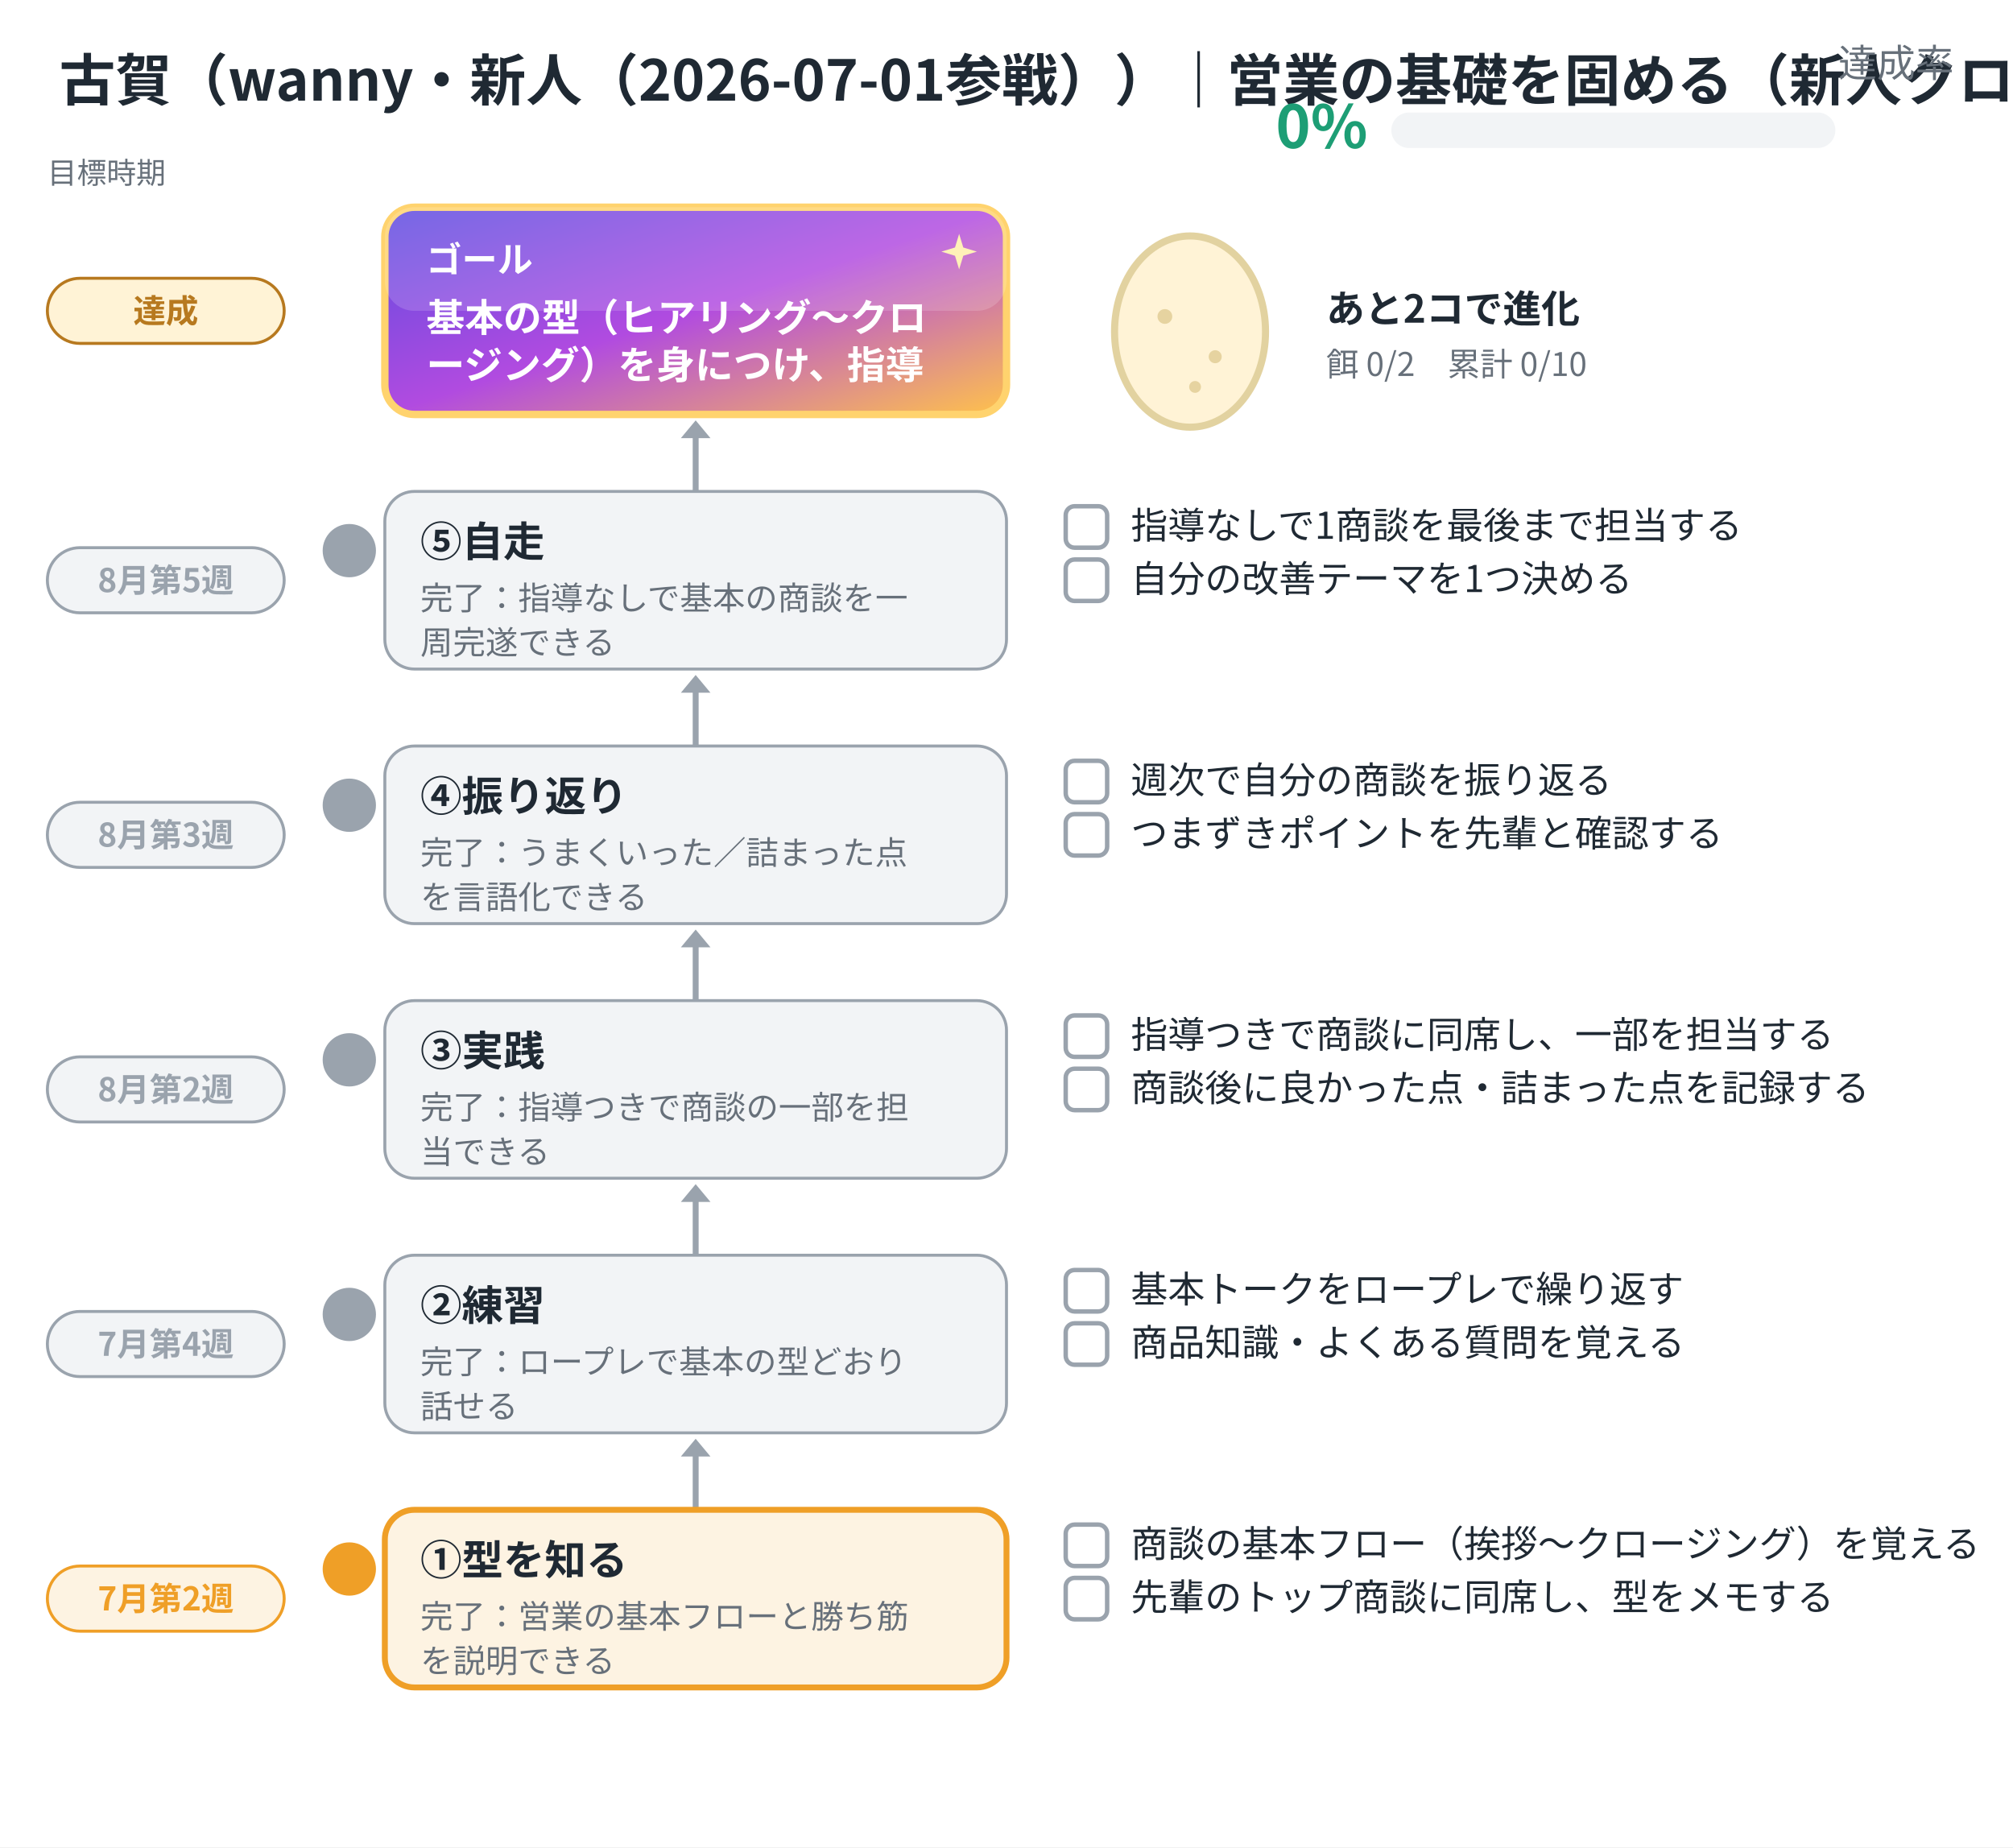
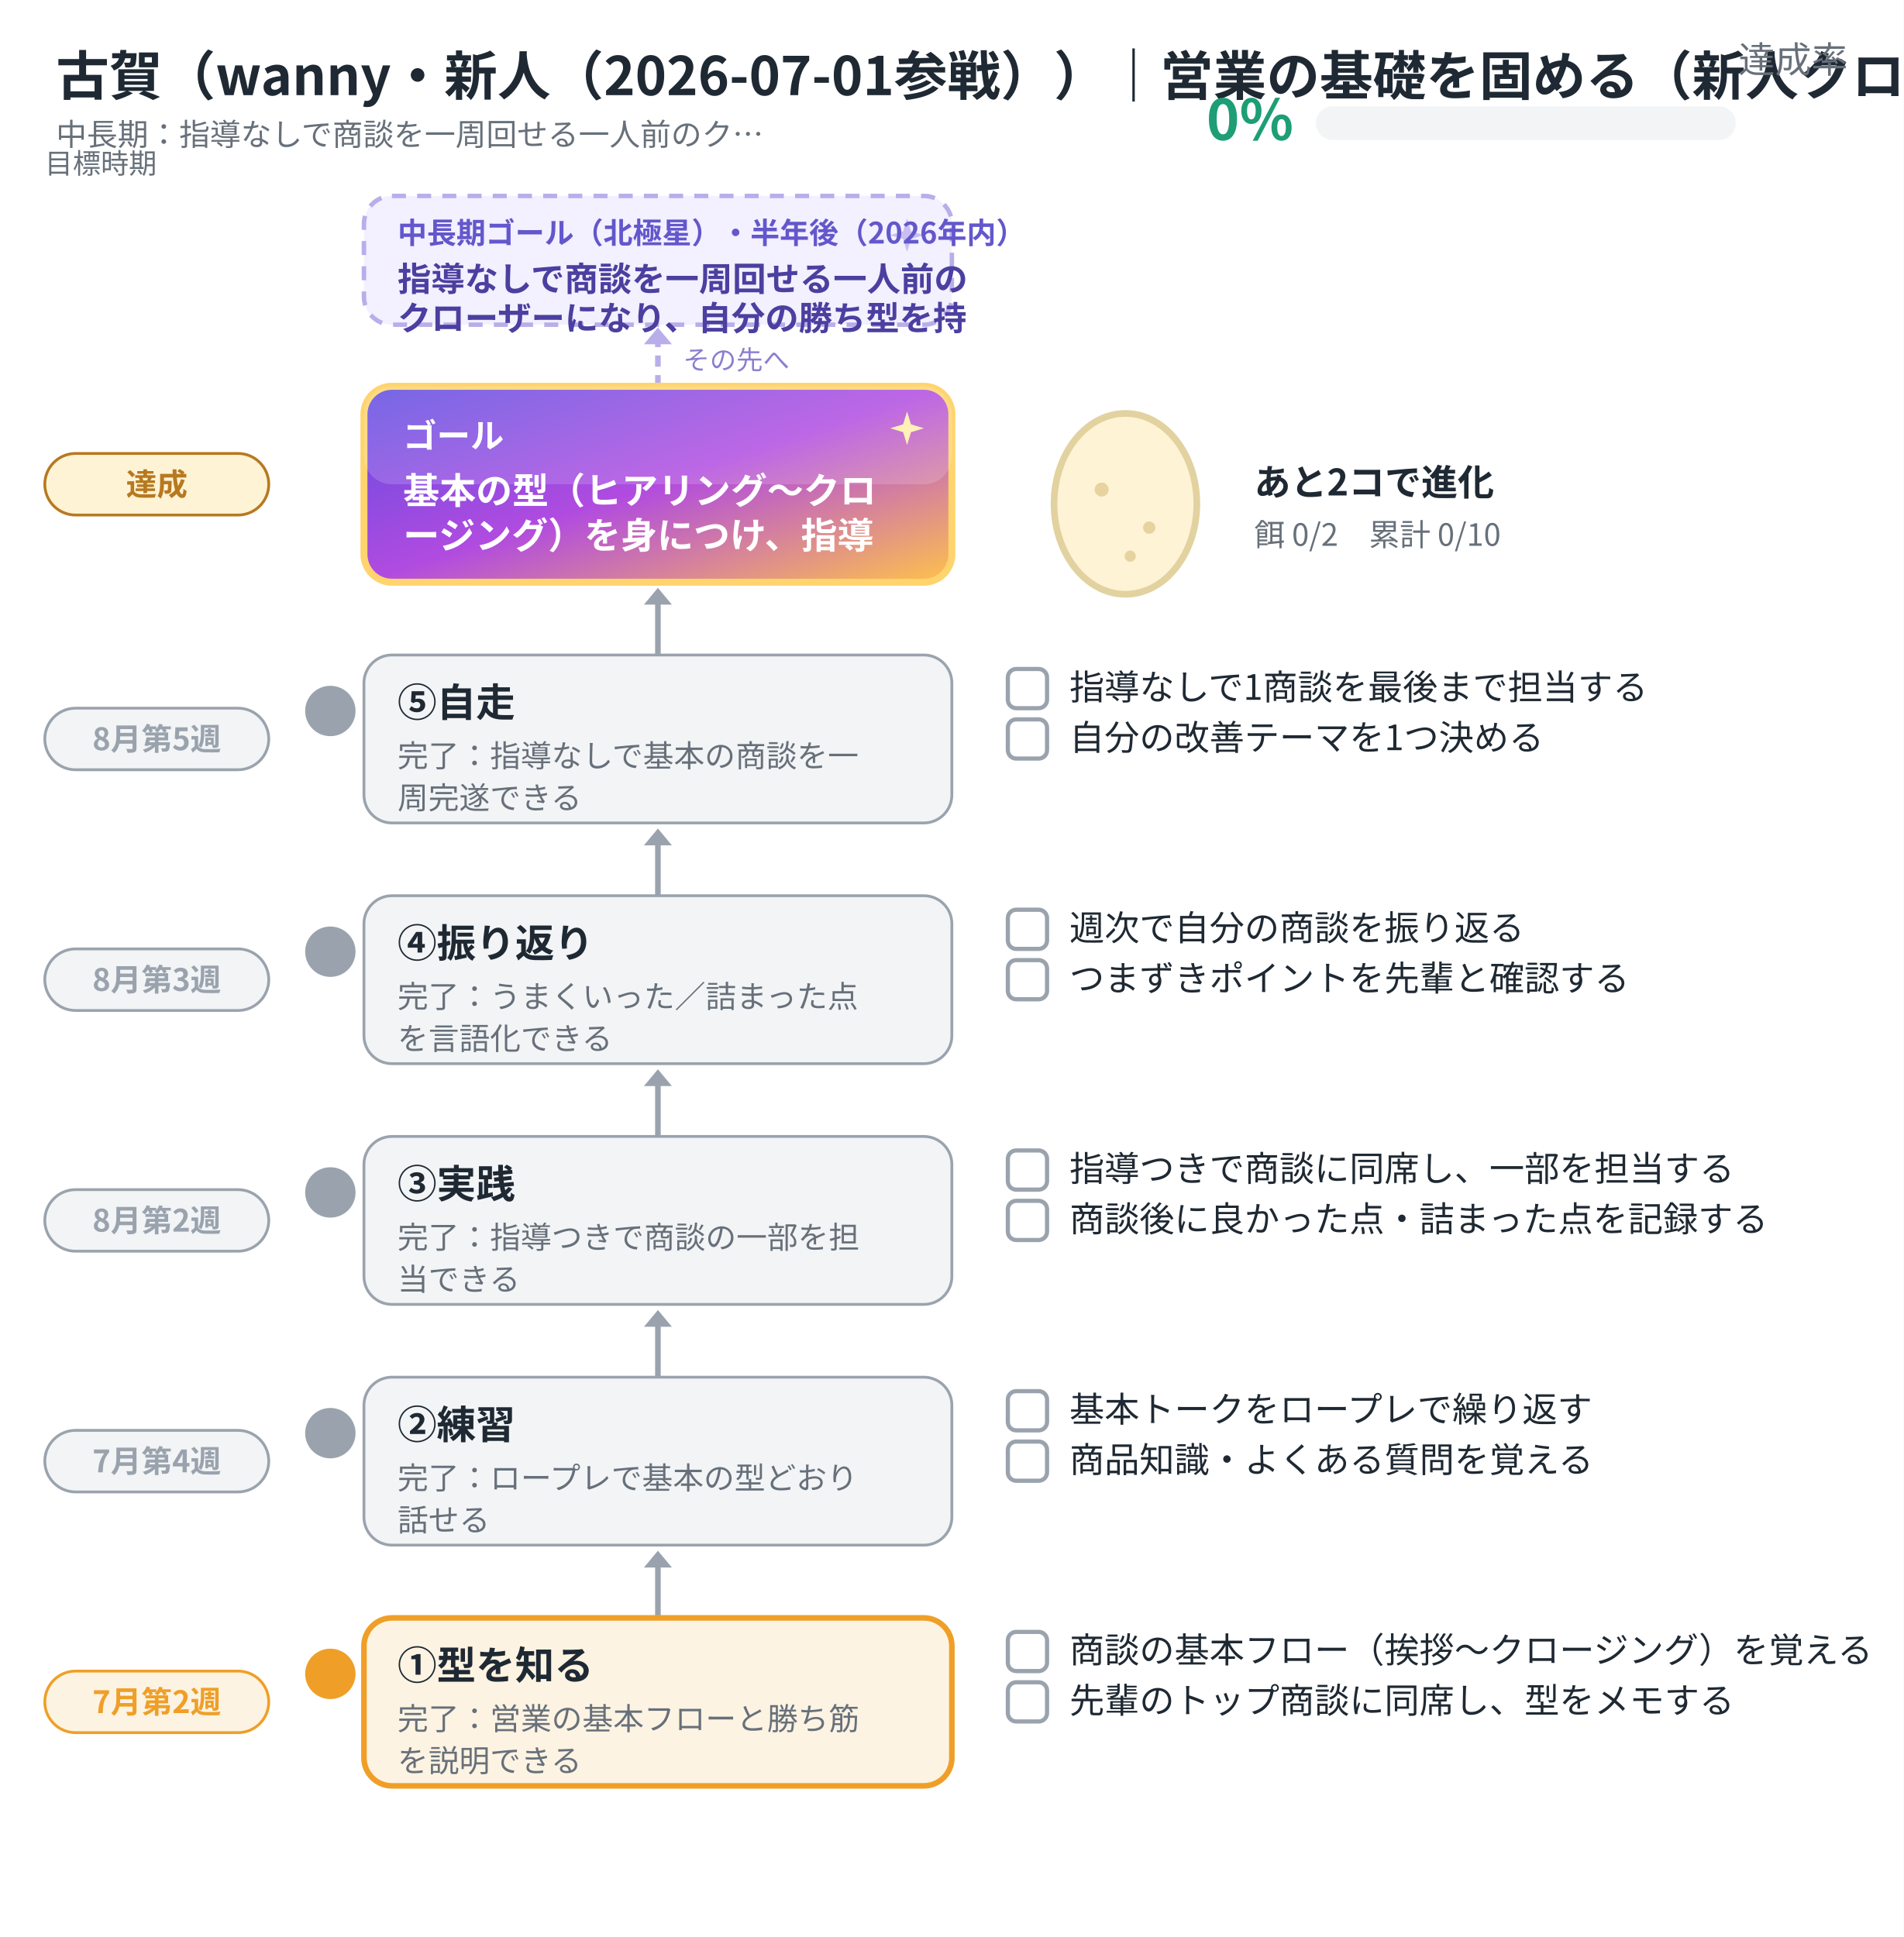
- <svg xmlns="http://www.w3.org/2000/svg" viewBox="0 0 680 624" font-family="Hiragino Sans, 'Noto Sans CJK JP', 'Yu Gothic', sans-serif" width="680" height="624">
+ <svg xmlns="http://www.w3.org/2000/svg" viewBox="0 0 680 692" font-family="Hiragino Sans, 'Noto Sans CJK JP', 'Yu Gothic', sans-serif" width="680" height="692">
  <defs>
    <linearGradient id="goalGrad" x1="0" y1="0" x2="1" y2="1">
      <stop offset="0" stop-color="#5B4BE0" />
      <stop offset="0.5" stop-color="#B14BE0" />
      <stop offset="1" stop-color="#FFC24B" />
    </linearGradient>
    <linearGradient id="phx" x1="0" y1="0" x2="0" y2="1">
      <stop offset="0" stop-color="#FFE259" />
      <stop offset="0.5" stop-color="#FF9A00" />
      <stop offset="1" stop-color="#FF3D00" />
    </linearGradient>
    <linearGradient id="phx2" x1="0" y1="0" x2="0" y2="1">
      <stop offset="0" stop-color="#FFF0A0" />
      <stop offset="1" stop-color="#FF7A00" />
    </linearGradient>
    <linearGradient id="hen" x1="0" y1="0" x2="1" y2="1">
      <stop offset="0" stop-color="#37C9B0" />
      <stop offset="0.6" stop-color="#3DA0E8" />
      <stop offset="1" stop-color="#7A5BE0" />
    </linearGradient>
    <linearGradient id="pcock" x1="0" y1="0" x2="0" y2="1">
      <stop offset="0" stop-color="#2BD0C0" />
      <stop offset="0.55" stop-color="#2E8FD0" />
      <stop offset="1" stop-color="#2E4BB0" />
    </linearGradient>
    <linearGradient id="gold" x1="0" y1="0" x2="0" y2="1">
      <stop offset="0" stop-color="#FFF0A8" />
      <stop offset="0.5" stop-color="#F2C230" />
      <stop offset="1" stop-color="#C8901A" />
    </linearGradient>
  </defs>
-   <rect x="0" y="0" width="680" height="624" fill="#FFFFFF" />
+   <rect x="0" y="0" width="680" height="692" fill="#FFFFFF" />
  <text x="20" y="34" font-size="19" font-weight="700" fill="#1F2933">古賀（wanny・新人（2026-07-01参戦））｜営業の基礎を固める（新人クローザー）</text>
+   <text x="20" y="52" font-size="11" fill="#67707A">中長期：指導なしで商談を一周回せる一人前のク…</text>
  <text x="660" y="26" text-anchor="end" font-size="13" fill="#67707A">達成率</text>
  <text x="462" y="50" text-anchor="end" font-size="20" font-weight="700" fill="#1D9E75">0%</text>
  <rect x="470" y="38" width="150" height="12" rx="6" fill="#F2F4F6" />
  <rect x="470" y="38" width="0" height="12" rx="6" fill="#1D9E75" />
-   <rect x="130" y="70" width="210" height="70" rx="10" fill="url(#goalGrad)" stroke="#FFD36E" stroke-width="2.5" />
-   <rect x="130" y="70" width="210" height="35.0" rx="10" fill="#FFFFFF" opacity="0.16" />
-   <text x="144" y="92" font-size="12" font-weight="700" fill="#FFFFFF">ゴール</text>
-   <polygon points="324.0,79.0 325.4,83.6 330.0,85.0 325.4,86.4 324.0,91.0 322.6,86.4 318.0,85.0 322.6,83.6" fill="#FFF1B8" />
-   <text x="144" y="112" font-size="13" font-weight="600" fill="#FFFFFF">基本の型（ヒアリング〜クロ</text>
-   <text x="144" y="128" font-size="13" font-weight="600" fill="#FFFFFF">ージング）を身につけ、指導</text>
-   <rect x="16" y="94.0" width="80" height="22" rx="11" fill="#FFF3D6" stroke="#B7791F" stroke-width="1" />
-   <text x="56.0" y="109.0" text-anchor="middle" font-size="11" font-weight="700" fill="#B7791F">達成</text>
-   <ellipse cx="402.0" cy="112.0" rx="25.5" ry="32.3" fill="#FFF3D6" />
-   <ellipse cx="402.0" cy="112.0" rx="25.5" ry="32.3" fill="none" stroke="#E2D2A0" stroke-width="2.4" />
-   <circle cx="393.5" cy="106.9" r="2.5" fill="#E6D3A0" />
-   <circle cx="410.5" cy="120.5" r="2.2" fill="#E6D3A0" />
-   <circle cx="403.7" cy="130.7" r="2.0" fill="#E6D3A0" />
-   <text x="448" y="109" font-size="13" font-weight="700" fill="#1F2933">あと2コで進化</text>
-   <text x="448" y="127" font-size="11" fill="#67707A">餌 0/2　累計 0/10</text>
+   <rect x="130" y="70" width="210" height="46" rx="10" fill="#F3F0FF" stroke="#B9AEEA" stroke-width="1.6" stroke-dasharray="5 4" />
+   <polygon points="324.0,78.0 325.4,82.6 330.0,84.0 325.4,85.4 324.0,90.0 322.6,85.4 318.0,84.0 322.6,82.6" fill="#C9BEF2" />
+   <text x="142" y="87" font-size="10.5" font-weight="700" fill="#6357CC">中長期ゴール（北極星）・半年後（2026年内）</text>
+   <text x="142" y="104" font-size="12" font-weight="600" fill="#4B3FA0">指導なしで商談を一周回せる一人前の</text>
+   <text x="142" y="118" font-size="12" font-weight="600" fill="#4B3FA0">クローザーになり、自分の勝ち型を持</text>
+   <line x1="235.0" y1="138" x2="235.0" y2="121" stroke="#B9AEEA" stroke-width="2" stroke-dasharray="4 3" />
+   <path d="M230.0,123 L235.0,117 L240.0,123 Z" fill="#B9AEEA" />
+   <text x="244.0" y="132" font-size="9.5" fill="#8A7FD0">その先へ</text>
+   <rect x="130" y="138" width="210" height="70" rx="10" fill="url(#goalGrad)" stroke="#FFD36E" stroke-width="2.5" />
+   <rect x="130" y="138" width="210" height="35.0" rx="10" fill="#FFFFFF" opacity="0.16" />
+   <text x="144" y="160" font-size="12" font-weight="700" fill="#FFFFFF">ゴール</text>
+   <polygon points="324.0,147.0 325.4,151.6 330.0,153.0 325.4,154.4 324.0,159.0 322.6,154.4 318.0,153.0 322.6,151.6" fill="#FFF1B8" />
+   <text x="144" y="180" font-size="13" font-weight="600" fill="#FFFFFF">基本の型（ヒアリング〜クロ</text>
+   <text x="144" y="196" font-size="13" font-weight="600" fill="#FFFFFF">ージング）を身につけ、指導</text>
+   <rect x="16" y="162.0" width="80" height="22" rx="11" fill="#FFF3D6" stroke="#B7791F" stroke-width="1" />
+   <text x="56.0" y="177.0" text-anchor="middle" font-size="11" font-weight="700" fill="#B7791F">達成</text>
+   <ellipse cx="402.0" cy="180.0" rx="25.5" ry="32.3" fill="#FFF3D6" />
+   <ellipse cx="402.0" cy="180.0" rx="25.5" ry="32.3" fill="none" stroke="#E2D2A0" stroke-width="2.4" />
+   <circle cx="393.5" cy="174.9" r="2.5" fill="#E6D3A0" />
+   <circle cx="410.5" cy="188.5" r="2.2" fill="#E6D3A0" />
+   <circle cx="403.7" cy="198.7" r="2.0" fill="#E6D3A0" />
+   <text x="448" y="177" font-size="13" font-weight="700" fill="#1F2933">あと2コで進化</text>
+   <text x="448" y="195" font-size="11" fill="#67707A">餌 0/2　累計 0/10</text>
  <text x="16" y="62" font-size="10" fill="#67707A">目標時期</text>
-   <line x1="235.0" y1="166" x2="235.0" y2="146" stroke="#9AA3AD" stroke-width="2" />
-   <path d="M230.0,148 L235.0,142 L240.0,148 Z" fill="#9AA3AD" />
-   <rect x="130" y="166" width="210" height="60" rx="10" fill="#F2F4F6" stroke="#9AA3AD" stroke-width="1" />
-   <circle cx="118" cy="186" r="9" fill="#9AA3AD" />
-   <text x="142" y="188" font-size="14" font-weight="700" fill="#1F2933">⑤自走</text>
-   <text x="142" y="206" font-size="11" fill="#67707A">完了：指導なしで基本の商談を一</text>
-   <text x="142" y="221" font-size="11" fill="#67707A">周完遂できる</text>
-   <rect x="16" y="185.0" width="80" height="22" rx="11" fill="#F2F4F6" stroke="#9AA3AD" stroke-width="1" />
-   <text x="56.0" y="200.0" text-anchor="middle" font-size="11" font-weight="700" fill="#9AA3AD">8月第5週</text>
-   <rect x="360" y="171" width="14" height="14" rx="3" fill="#fff" stroke="#9AA3AD" stroke-width="1.5" />
-   <text x="382" y="182" font-size="12.5" fill="#1F2933">指導なしで1商談を最後まで担当する</text>
-   <rect x="360" y="189" width="14" height="14" rx="3" fill="#fff" stroke="#9AA3AD" stroke-width="1.5" />
-   <text x="382" y="200" font-size="12.5" fill="#1F2933">自分の改善テーマを1つ決める</text>
-   <line x1="235.0" y1="252" x2="235.0" y2="232" stroke="#9AA3AD" stroke-width="2" />
-   <path d="M230.0,234 L235.0,228 L240.0,234 Z" fill="#9AA3AD" />
-   <rect x="130" y="252" width="210" height="60" rx="10" fill="#F2F4F6" stroke="#9AA3AD" stroke-width="1" />
-   <circle cx="118" cy="272" r="9" fill="#9AA3AD" />
-   <text x="142" y="274" font-size="14" font-weight="700" fill="#1F2933">④振り返り</text>
-   <text x="142" y="292" font-size="11" fill="#67707A">完了：うまくいった／詰まった点</text>
-   <text x="142" y="307" font-size="11" fill="#67707A">を言語化できる</text>
-   <rect x="16" y="271.0" width="80" height="22" rx="11" fill="#F2F4F6" stroke="#9AA3AD" stroke-width="1" />
-   <text x="56.0" y="286.0" text-anchor="middle" font-size="11" font-weight="700" fill="#9AA3AD">8月第3週</text>
+   <line x1="235.0" y1="234" x2="235.0" y2="214" stroke="#9AA3AD" stroke-width="2" />
+   <path d="M230.0,216 L235.0,210 L240.0,216 Z" fill="#9AA3AD" />
+   <rect x="130" y="234" width="210" height="60" rx="10" fill="#F2F4F6" stroke="#9AA3AD" stroke-width="1" />
+   <circle cx="118" cy="254" r="9" fill="#9AA3AD" />
+   <text x="142" y="256" font-size="14" font-weight="700" fill="#1F2933">⑤自走</text>
+   <text x="142" y="274" font-size="11" fill="#67707A">完了：指導なしで基本の商談を一</text>
+   <text x="142" y="289" font-size="11" fill="#67707A">周完遂できる</text>
+   <rect x="16" y="253.0" width="80" height="22" rx="11" fill="#F2F4F6" stroke="#9AA3AD" stroke-width="1" />
+   <text x="56.0" y="268.0" text-anchor="middle" font-size="11" font-weight="700" fill="#9AA3AD">8月第5週</text>
+   <rect x="360" y="239" width="14" height="14" rx="3" fill="#fff" stroke="#9AA3AD" stroke-width="1.5" />
+   <text x="382" y="250" font-size="12.5" fill="#1F2933">指導なしで1商談を最後まで担当する</text>
  <rect x="360" y="257" width="14" height="14" rx="3" fill="#fff" stroke="#9AA3AD" stroke-width="1.5" />
-   <text x="382" y="268" font-size="12.5" fill="#1F2933">週次で自分の商談を振り返る</text>
-   <rect x="360" y="275" width="14" height="14" rx="3" fill="#fff" stroke="#9AA3AD" stroke-width="1.5" />
-   <text x="382" y="286" font-size="12.5" fill="#1F2933">つまずきポイントを先輩と確認する</text>
-   <line x1="235.0" y1="338" x2="235.0" y2="318" stroke="#9AA3AD" stroke-width="2" />
-   <path d="M230.0,320 L235.0,314 L240.0,320 Z" fill="#9AA3AD" />
-   <rect x="130" y="338" width="210" height="60" rx="10" fill="#F2F4F6" stroke="#9AA3AD" stroke-width="1" />
-   <circle cx="118" cy="358" r="9" fill="#9AA3AD" />
-   <text x="142" y="360" font-size="14" font-weight="700" fill="#1F2933">③実践</text>
-   <text x="142" y="378" font-size="11" fill="#67707A">完了：指導つきで商談の一部を担</text>
-   <text x="142" y="393" font-size="11" fill="#67707A">当できる</text>
-   <rect x="16" y="357.0" width="80" height="22" rx="11" fill="#F2F4F6" stroke="#9AA3AD" stroke-width="1" />
-   <text x="56.0" y="372.0" text-anchor="middle" font-size="11" font-weight="700" fill="#9AA3AD">8月第2週</text>
+   <text x="382" y="268" font-size="12.5" fill="#1F2933">自分の改善テーマを1つ決める</text>
+   <line x1="235.0" y1="320" x2="235.0" y2="300" stroke="#9AA3AD" stroke-width="2" />
+   <path d="M230.0,302 L235.0,296 L240.0,302 Z" fill="#9AA3AD" />
+   <rect x="130" y="320" width="210" height="60" rx="10" fill="#F2F4F6" stroke="#9AA3AD" stroke-width="1" />
+   <circle cx="118" cy="340" r="9" fill="#9AA3AD" />
+   <text x="142" y="342" font-size="14" font-weight="700" fill="#1F2933">④振り返り</text>
+   <text x="142" y="360" font-size="11" fill="#67707A">完了：うまくいった／詰まった点</text>
+   <text x="142" y="375" font-size="11" fill="#67707A">を言語化できる</text>
+   <rect x="16" y="339.0" width="80" height="22" rx="11" fill="#F2F4F6" stroke="#9AA3AD" stroke-width="1" />
+   <text x="56.0" y="354.0" text-anchor="middle" font-size="11" font-weight="700" fill="#9AA3AD">8月第3週</text>
+   <rect x="360" y="325" width="14" height="14" rx="3" fill="#fff" stroke="#9AA3AD" stroke-width="1.5" />
+   <text x="382" y="336" font-size="12.5" fill="#1F2933">週次で自分の商談を振り返る</text>
  <rect x="360" y="343" width="14" height="14" rx="3" fill="#fff" stroke="#9AA3AD" stroke-width="1.5" />
-   <text x="382" y="354" font-size="12.5" fill="#1F2933">指導つきで商談に同席し、一部を担当する</text>
-   <rect x="360" y="361" width="14" height="14" rx="3" fill="#fff" stroke="#9AA3AD" stroke-width="1.5" />
-   <text x="382" y="372" font-size="12.5" fill="#1F2933">商談後に良かった点・詰まった点を記録する</text>
-   <line x1="235.0" y1="424" x2="235.0" y2="404" stroke="#9AA3AD" stroke-width="2" />
-   <path d="M230.0,406 L235.0,400 L240.0,406 Z" fill="#9AA3AD" />
-   <rect x="130" y="424" width="210" height="60" rx="10" fill="#F2F4F6" stroke="#9AA3AD" stroke-width="1" />
-   <circle cx="118" cy="444" r="9" fill="#9AA3AD" />
-   <text x="142" y="446" font-size="14" font-weight="700" fill="#1F2933">②練習</text>
-   <text x="142" y="464" font-size="11" fill="#67707A">完了：ロープレで基本の型どおり</text>
-   <text x="142" y="479" font-size="11" fill="#67707A">話せる</text>
-   <rect x="16" y="443.0" width="80" height="22" rx="11" fill="#F2F4F6" stroke="#9AA3AD" stroke-width="1" />
-   <text x="56.0" y="458.0" text-anchor="middle" font-size="11" font-weight="700" fill="#9AA3AD">7月第4週</text>
+   <text x="382" y="354" font-size="12.5" fill="#1F2933">つまずきポイントを先輩と確認する</text>
+   <line x1="235.0" y1="406" x2="235.0" y2="386" stroke="#9AA3AD" stroke-width="2" />
+   <path d="M230.0,388 L235.0,382 L240.0,388 Z" fill="#9AA3AD" />
+   <rect x="130" y="406" width="210" height="60" rx="10" fill="#F2F4F6" stroke="#9AA3AD" stroke-width="1" />
+   <circle cx="118" cy="426" r="9" fill="#9AA3AD" />
+   <text x="142" y="428" font-size="14" font-weight="700" fill="#1F2933">③実践</text>
+   <text x="142" y="446" font-size="11" fill="#67707A">完了：指導つきで商談の一部を担</text>
+   <text x="142" y="461" font-size="11" fill="#67707A">当できる</text>
+   <rect x="16" y="425.0" width="80" height="22" rx="11" fill="#F2F4F6" stroke="#9AA3AD" stroke-width="1" />
+   <text x="56.0" y="440.0" text-anchor="middle" font-size="11" font-weight="700" fill="#9AA3AD">8月第2週</text>
+   <rect x="360" y="411" width="14" height="14" rx="3" fill="#fff" stroke="#9AA3AD" stroke-width="1.5" />
+   <text x="382" y="422" font-size="12.5" fill="#1F2933">指導つきで商談に同席し、一部を担当する</text>
  <rect x="360" y="429" width="14" height="14" rx="3" fill="#fff" stroke="#9AA3AD" stroke-width="1.5" />
-   <text x="382" y="440" font-size="12.5" fill="#1F2933">基本トークをロープレで繰り返す</text>
-   <rect x="360" y="447" width="14" height="14" rx="3" fill="#fff" stroke="#9AA3AD" stroke-width="1.5" />
-   <text x="382" y="458" font-size="12.5" fill="#1F2933">商品知識・よくある質問を覚える</text>
-   <line x1="235.0" y1="510" x2="235.0" y2="490" stroke="#9AA3AD" stroke-width="2" />
-   <path d="M230.0,492 L235.0,486 L240.0,492 Z" fill="#9AA3AD" />
-   <rect x="130" y="510" width="210" height="60" rx="10" fill="#FDF3E2" stroke="#EF9F27" stroke-width="2" />
-   <circle cx="118" cy="530" r="9" fill="#EF9F27" />
-   <text x="142" y="532" font-size="14" font-weight="700" fill="#1F2933">①型を知る</text>
-   <text x="142" y="550" font-size="11" fill="#67707A">完了：営業の基本フローと勝ち筋</text>
-   <text x="142" y="565" font-size="11" fill="#67707A">を説明できる</text>
-   <rect x="16" y="529.0" width="80" height="22" rx="11" fill="#FDF3E2" stroke="#EF9F27" stroke-width="1" />
-   <text x="56.0" y="544.0" text-anchor="middle" font-size="11" font-weight="700" fill="#EF9F27">7月第2週</text>
+   <text x="382" y="440" font-size="12.5" fill="#1F2933">商談後に良かった点・詰まった点を記録する</text>
+   <line x1="235.0" y1="492" x2="235.0" y2="472" stroke="#9AA3AD" stroke-width="2" />
+   <path d="M230.0,474 L235.0,468 L240.0,474 Z" fill="#9AA3AD" />
+   <rect x="130" y="492" width="210" height="60" rx="10" fill="#F2F4F6" stroke="#9AA3AD" stroke-width="1" />
+   <circle cx="118" cy="512" r="9" fill="#9AA3AD" />
+   <text x="142" y="514" font-size="14" font-weight="700" fill="#1F2933">②練習</text>
+   <text x="142" y="532" font-size="11" fill="#67707A">完了：ロープレで基本の型どおり</text>
+   <text x="142" y="547" font-size="11" fill="#67707A">話せる</text>
+   <rect x="16" y="511.0" width="80" height="22" rx="11" fill="#F2F4F6" stroke="#9AA3AD" stroke-width="1" />
+   <text x="56.0" y="526.0" text-anchor="middle" font-size="11" font-weight="700" fill="#9AA3AD">7月第4週</text>
+   <rect x="360" y="497" width="14" height="14" rx="3" fill="#fff" stroke="#9AA3AD" stroke-width="1.5" />
+   <text x="382" y="508" font-size="12.5" fill="#1F2933">基本トークをロープレで繰り返す</text>
  <rect x="360" y="515" width="14" height="14" rx="3" fill="#fff" stroke="#9AA3AD" stroke-width="1.5" />
-   <text x="382" y="526" font-size="12.5" fill="#1F2933">商談の基本フロー（挨拶〜クロージング）を覚える</text>
-   <rect x="360" y="533" width="14" height="14" rx="3" fill="#fff" stroke="#9AA3AD" stroke-width="1.5" />
-   <text x="382" y="544" font-size="12.5" fill="#1F2933">先輩のトップ商談に同席し、型をメモする</text>
+   <text x="382" y="526" font-size="12.5" fill="#1F2933">商品知識・よくある質問を覚える</text>
+   <line x1="235.0" y1="578" x2="235.0" y2="558" stroke="#9AA3AD" stroke-width="2" />
+   <path d="M230.0,560 L235.0,554 L240.0,560 Z" fill="#9AA3AD" />
+   <rect x="130" y="578" width="210" height="60" rx="10" fill="#FDF3E2" stroke="#EF9F27" stroke-width="2" />
+   <circle cx="118" cy="598" r="9" fill="#EF9F27" />
+   <text x="142" y="600" font-size="14" font-weight="700" fill="#1F2933">①型を知る</text>
+   <text x="142" y="618" font-size="11" fill="#67707A">完了：営業の基本フローと勝ち筋</text>
+   <text x="142" y="633" font-size="11" fill="#67707A">を説明できる</text>
+   <rect x="16" y="597.0" width="80" height="22" rx="11" fill="#FDF3E2" stroke="#EF9F27" stroke-width="1" />
+   <text x="56.0" y="612.0" text-anchor="middle" font-size="11" font-weight="700" fill="#EF9F27">7月第2週</text>
+   <rect x="360" y="583" width="14" height="14" rx="3" fill="#fff" stroke="#9AA3AD" stroke-width="1.5" />
+   <text x="382" y="594" font-size="12.5" fill="#1F2933">商談の基本フロー（挨拶〜クロージング）を覚える</text>
+   <rect x="360" y="601" width="14" height="14" rx="3" fill="#fff" stroke="#9AA3AD" stroke-width="1.5" />
+   <text x="382" y="612" font-size="12.5" fill="#1F2933">先輩のトップ商談に同席し、型をメモする</text>
</svg>
